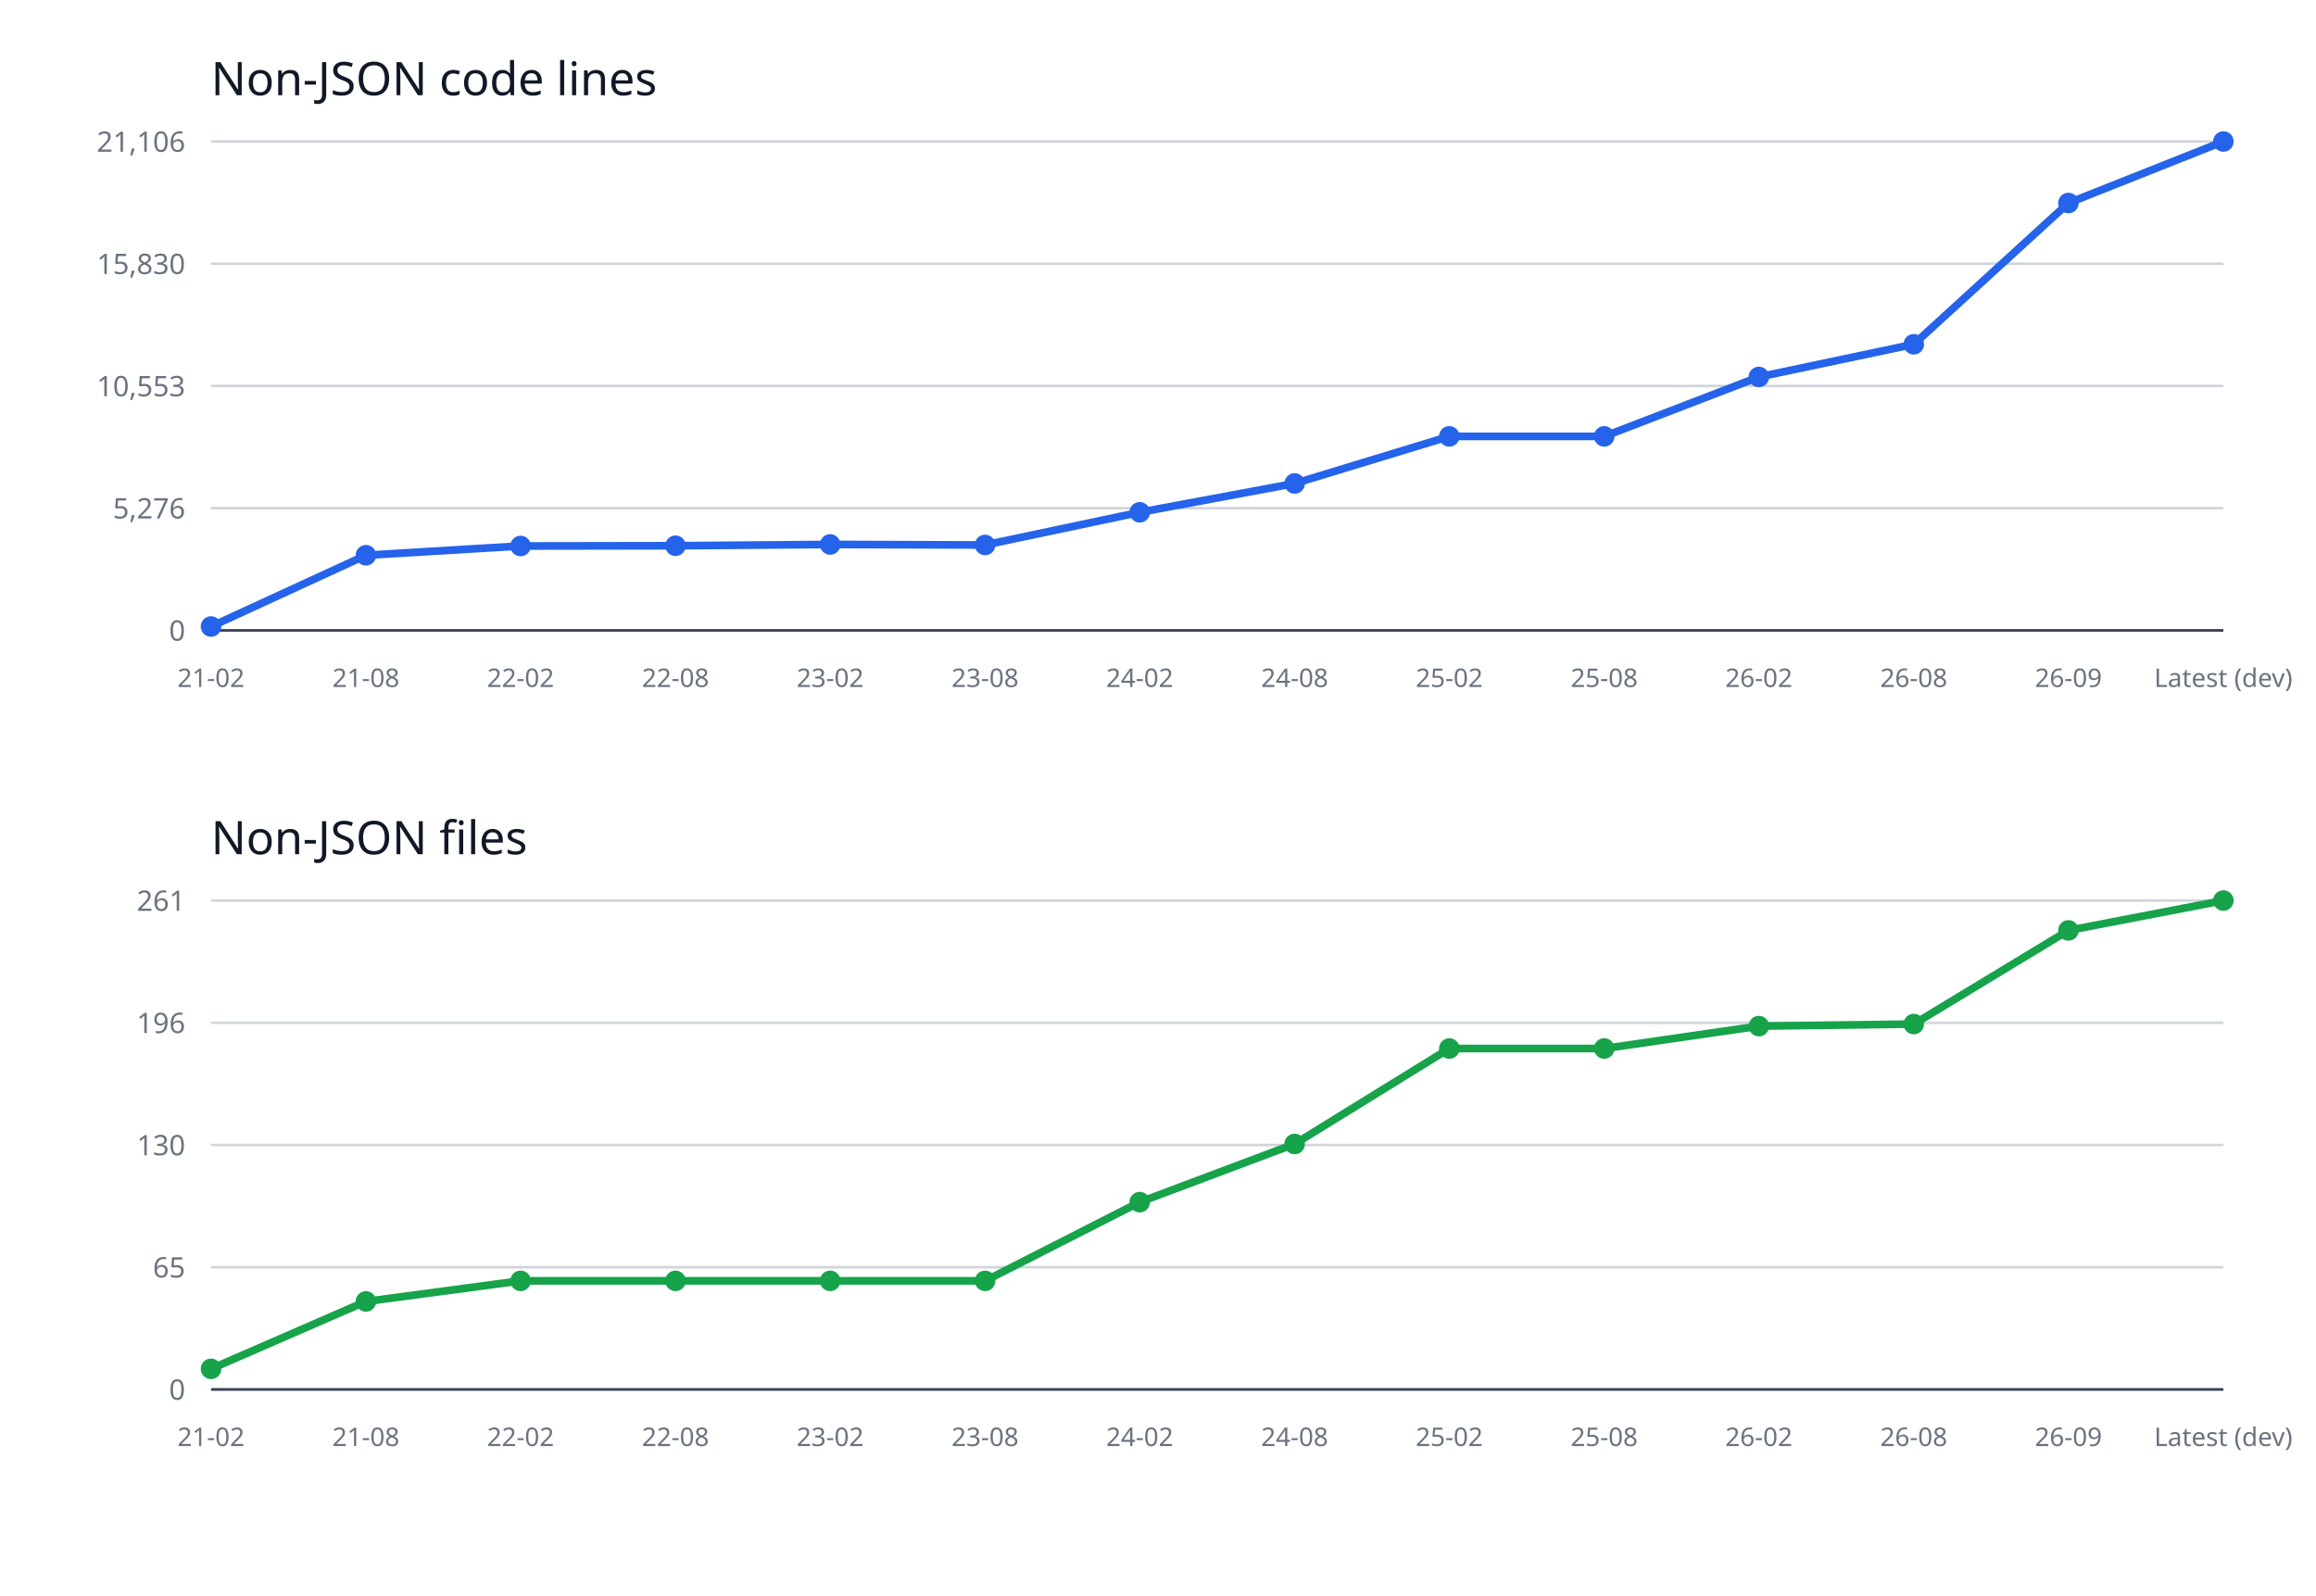
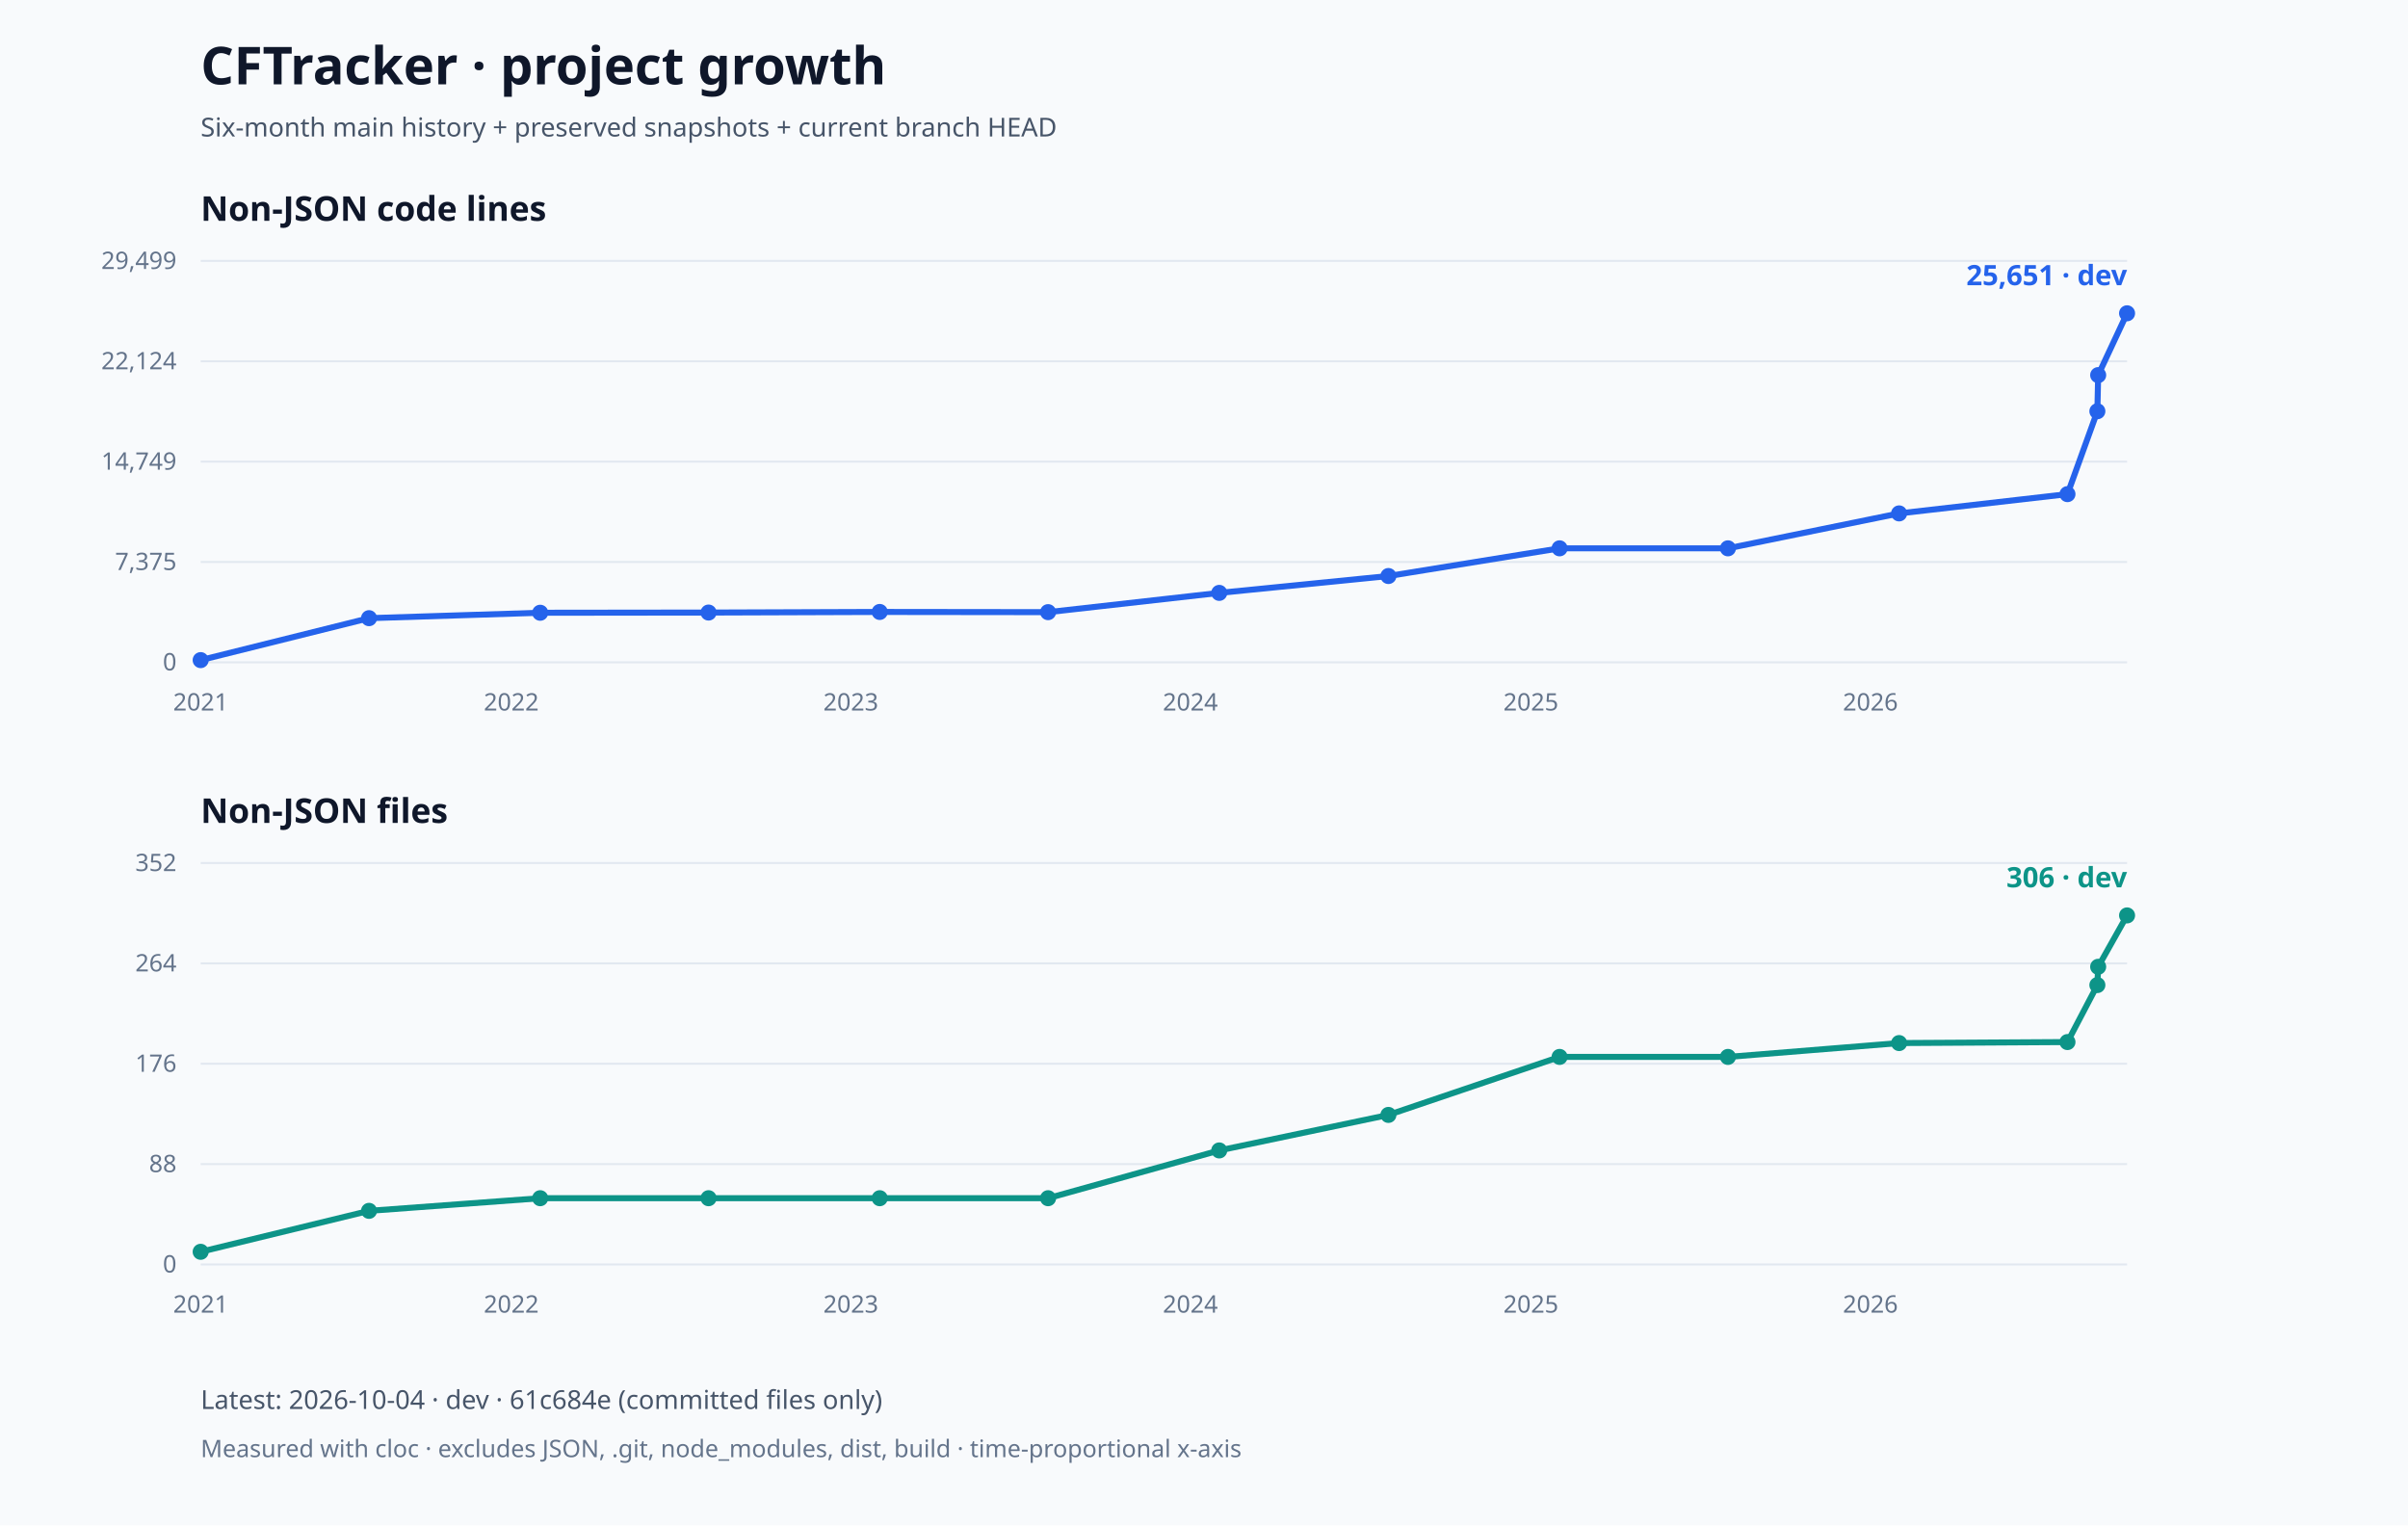
- <svg xmlns="http://www.w3.org/2000/svg" viewBox="0 0 900 620" role="img" aria-labelledby="title desc">
-   <text x="82" y="37" font-size="18" font-family="sans-serif" fill="#111827">Non-JSON code lines</text>
-   <line x1="82" y1="245.0" x2="864" y2="245.0" stroke="#d1d5db" />
-   <text x="72" y="249.0" text-anchor="end" font-size="11" font-family="sans-serif" fill="#6b7280">0</text>
-   <line x1="82" y1="197.5" x2="864" y2="197.5" stroke="#d1d5db" />
-   <text x="72" y="201.5" text-anchor="end" font-size="11" font-family="sans-serif" fill="#6b7280">5,276</text>
-   <line x1="82" y1="150.0" x2="864" y2="150.0" stroke="#d1d5db" />
-   <text x="72" y="154.0" text-anchor="end" font-size="11" font-family="sans-serif" fill="#6b7280">10,553</text>
-   <line x1="82" y1="102.5" x2="864" y2="102.5" stroke="#d1d5db" />
-   <text x="72" y="106.5" text-anchor="end" font-size="11" font-family="sans-serif" fill="#6b7280">15,830</text>
-   <line x1="82" y1="55.0" x2="864" y2="55.0" stroke="#d1d5db" />
-   <text x="72" y="59.0" text-anchor="end" font-size="11" font-family="sans-serif" fill="#6b7280">21,106</text>
-   <line x1="82" y1="245" x2="864" y2="245" stroke="#374151" />
-   <polyline points="82.0,243.5 142.2,215.8 202.3,212.2 262.5,212.1 322.6,211.6 382.8,211.8 442.9,199.1 503.1,187.9 563.2,169.6 623.4,169.6 683.5,146.5 743.7,133.8 803.8,78.9 864.0,55.0" fill="none" stroke="#2563eb" stroke-width="3" />
-   <circle cx="82.0" cy="243.5" r="4" fill="#2563eb" />
-   <circle cx="142.2" cy="215.8" r="4" fill="#2563eb" />
-   <circle cx="202.3" cy="212.2" r="4" fill="#2563eb" />
-   <circle cx="262.5" cy="212.1" r="4" fill="#2563eb" />
-   <circle cx="322.6" cy="211.6" r="4" fill="#2563eb" />
-   <circle cx="382.8" cy="211.8" r="4" fill="#2563eb" />
-   <circle cx="442.9" cy="199.1" r="4" fill="#2563eb" />
-   <circle cx="503.1" cy="187.9" r="4" fill="#2563eb" />
-   <circle cx="563.2" cy="169.6" r="4" fill="#2563eb" />
-   <circle cx="623.4" cy="169.6" r="4" fill="#2563eb" />
-   <circle cx="683.5" cy="146.5" r="4" fill="#2563eb" />
-   <circle cx="743.7" cy="133.8" r="4" fill="#2563eb" />
-   <circle cx="803.8" cy="78.9" r="4" fill="#2563eb" />
-   <circle cx="864.0" cy="55.0" r="4" fill="#2563eb" />
-   <text x="82.0" y="267" text-anchor="middle" font-size="10" font-family="sans-serif" fill="#6b7280">21-02</text>
-   <text x="142.2" y="267" text-anchor="middle" font-size="10" font-family="sans-serif" fill="#6b7280">21-08</text>
-   <text x="202.3" y="267" text-anchor="middle" font-size="10" font-family="sans-serif" fill="#6b7280">22-02</text>
-   <text x="262.5" y="267" text-anchor="middle" font-size="10" font-family="sans-serif" fill="#6b7280">22-08</text>
-   <text x="322.6" y="267" text-anchor="middle" font-size="10" font-family="sans-serif" fill="#6b7280">23-02</text>
-   <text x="382.8" y="267" text-anchor="middle" font-size="10" font-family="sans-serif" fill="#6b7280">23-08</text>
-   <text x="442.9" y="267" text-anchor="middle" font-size="10" font-family="sans-serif" fill="#6b7280">24-02</text>
-   <text x="503.1" y="267" text-anchor="middle" font-size="10" font-family="sans-serif" fill="#6b7280">24-08</text>
-   <text x="563.2" y="267" text-anchor="middle" font-size="10" font-family="sans-serif" fill="#6b7280">25-02</text>
-   <text x="623.4" y="267" text-anchor="middle" font-size="10" font-family="sans-serif" fill="#6b7280">25-08</text>
-   <text x="683.5" y="267" text-anchor="middle" font-size="10" font-family="sans-serif" fill="#6b7280">26-02</text>
-   <text x="743.7" y="267" text-anchor="middle" font-size="10" font-family="sans-serif" fill="#6b7280">26-08</text>
-   <text x="803.8" y="267" text-anchor="middle" font-size="10" font-family="sans-serif" fill="#6b7280">26-09</text>
-   <text x="864.0" y="267" text-anchor="middle" font-size="10" font-family="sans-serif" fill="#6b7280">Latest (dev)</text>
-   <text x="82" y="332" font-size="18" font-family="sans-serif" fill="#111827">Non-JSON files</text>
-   <line x1="82" y1="540.0" x2="864" y2="540.0" stroke="#d1d5db" />
-   <text x="72" y="544.0" text-anchor="end" font-size="11" font-family="sans-serif" fill="#6b7280">0</text>
-   <line x1="82" y1="492.5" x2="864" y2="492.5" stroke="#d1d5db" />
-   <text x="72" y="496.5" text-anchor="end" font-size="11" font-family="sans-serif" fill="#6b7280">65</text>
-   <line x1="82" y1="445.0" x2="864" y2="445.0" stroke="#d1d5db" />
-   <text x="72" y="449.0" text-anchor="end" font-size="11" font-family="sans-serif" fill="#6b7280">130</text>
-   <line x1="82" y1="397.5" x2="864" y2="397.5" stroke="#d1d5db" />
-   <text x="72" y="401.5" text-anchor="end" font-size="11" font-family="sans-serif" fill="#6b7280">196</text>
-   <line x1="82" y1="350.0" x2="864" y2="350.0" stroke="#d1d5db" />
-   <text x="72" y="354.0" text-anchor="end" font-size="11" font-family="sans-serif" fill="#6b7280">261</text>
-   <line x1="82" y1="540" x2="864" y2="540" stroke="#374151" />
-   <polyline points="82.0,532.0 142.2,505.8 202.3,497.8 262.5,497.8 322.6,497.8 382.8,497.8 442.9,467.2 503.1,444.6 563.2,407.5 623.4,407.5 683.5,398.8 743.7,398.0 803.8,361.6 864.0,350.0" fill="none" stroke="#16a34a" stroke-width="3" />
-   <circle cx="82.0" cy="532.0" r="4" fill="#16a34a" />
-   <circle cx="142.2" cy="505.8" r="4" fill="#16a34a" />
-   <circle cx="202.3" cy="497.8" r="4" fill="#16a34a" />
-   <circle cx="262.5" cy="497.8" r="4" fill="#16a34a" />
-   <circle cx="322.6" cy="497.8" r="4" fill="#16a34a" />
-   <circle cx="382.8" cy="497.8" r="4" fill="#16a34a" />
-   <circle cx="442.9" cy="467.2" r="4" fill="#16a34a" />
-   <circle cx="503.1" cy="444.6" r="4" fill="#16a34a" />
-   <circle cx="563.2" cy="407.5" r="4" fill="#16a34a" />
-   <circle cx="623.4" cy="407.5" r="4" fill="#16a34a" />
-   <circle cx="683.5" cy="398.8" r="4" fill="#16a34a" />
-   <circle cx="743.7" cy="398.0" r="4" fill="#16a34a" />
-   <circle cx="803.8" cy="361.6" r="4" fill="#16a34a" />
-   <circle cx="864.0" cy="350.0" r="4" fill="#16a34a" />
-   <text x="82.0" y="562" text-anchor="middle" font-size="10" font-family="sans-serif" fill="#6b7280">21-02</text>
-   <text x="142.2" y="562" text-anchor="middle" font-size="10" font-family="sans-serif" fill="#6b7280">21-08</text>
-   <text x="202.3" y="562" text-anchor="middle" font-size="10" font-family="sans-serif" fill="#6b7280">22-02</text>
-   <text x="262.5" y="562" text-anchor="middle" font-size="10" font-family="sans-serif" fill="#6b7280">22-08</text>
-   <text x="322.6" y="562" text-anchor="middle" font-size="10" font-family="sans-serif" fill="#6b7280">23-02</text>
-   <text x="382.8" y="562" text-anchor="middle" font-size="10" font-family="sans-serif" fill="#6b7280">23-08</text>
-   <text x="442.9" y="562" text-anchor="middle" font-size="10" font-family="sans-serif" fill="#6b7280">24-02</text>
-   <text x="503.1" y="562" text-anchor="middle" font-size="10" font-family="sans-serif" fill="#6b7280">24-08</text>
-   <text x="563.2" y="562" text-anchor="middle" font-size="10" font-family="sans-serif" fill="#6b7280">25-02</text>
-   <text x="623.4" y="562" text-anchor="middle" font-size="10" font-family="sans-serif" fill="#6b7280">25-08</text>
-   <text x="683.5" y="562" text-anchor="middle" font-size="10" font-family="sans-serif" fill="#6b7280">26-02</text>
-   <text x="743.7" y="562" text-anchor="middle" font-size="10" font-family="sans-serif" fill="#6b7280">26-08</text>
-   <text x="803.8" y="562" text-anchor="middle" font-size="10" font-family="sans-serif" fill="#6b7280">26-09</text>
-   <text x="864.0" y="562" text-anchor="middle" font-size="10" font-family="sans-serif" fill="#6b7280">Latest (dev)</text>
+ <svg xmlns="http://www.w3.org/2000/svg" viewBox="0 0 1200 760" role="img" aria-labelledby="title desc">
+   <rect width="1200" height="760" fill="#f8fafc" />
+   <g font-family="sans-serif">
+     <text x="100" y="42" font-size="26" font-weight="700" fill="#0f172a">CFTracker · project growth</text>
+     <text x="100" y="68" font-size="13" fill="#475569">Six-month main history + preserved snapshots + current branch HEAD</text>
+     <text x="100" y="110" font-size="17" font-weight="600" fill="#0f172a">Non-JSON code lines</text>
+     <line x1="100" y1="330.0" x2="1060" y2="330.0" stroke="#e2e8f0" />
+     <text x="88" y="334.0" text-anchor="end" font-size="12" fill="#64748b">0</text>
+     <line x1="100" y1="280.0" x2="1060" y2="280.0" stroke="#e2e8f0" />
+     <text x="88" y="284.0" text-anchor="end" font-size="12" fill="#64748b">7,375</text>
+     <line x1="100" y1="230.0" x2="1060" y2="230.0" stroke="#e2e8f0" />
+     <text x="88" y="234.0" text-anchor="end" font-size="12" fill="#64748b">14,749</text>
+     <line x1="100" y1="180.0" x2="1060" y2="180.0" stroke="#e2e8f0" />
+     <text x="88" y="184.0" text-anchor="end" font-size="12" fill="#64748b">22,124</text>
+     <line x1="100" y1="130.0" x2="1060" y2="130.0" stroke="#e2e8f0" />
+     <text x="88" y="134.0" text-anchor="end" font-size="12" fill="#64748b">29,499</text>
+     <polyline points="100.0,328.9 183.9,308.0 269.2,305.3 353.1,305.2 438.4,304.9 522.3,305.0 607.6,295.4 691.9,287.0 777.2,273.2 861.1,273.2 946.4,255.8 1030.3,246.2 1045.2,204.9 1045.6,186.9 1060.0,156.1" fill="none" stroke="#2563eb" stroke-width="3" />
+     <circle cx="100.0" cy="328.9" r="4" fill="#2563eb" />
+     <circle cx="183.9" cy="308.0" r="4" fill="#2563eb" />
+     <circle cx="269.2" cy="305.3" r="4" fill="#2563eb" />
+     <circle cx="353.1" cy="305.2" r="4" fill="#2563eb" />
+     <circle cx="438.4" cy="304.9" r="4" fill="#2563eb" />
+     <circle cx="522.3" cy="305.0" r="4" fill="#2563eb" />
+     <circle cx="607.6" cy="295.4" r="4" fill="#2563eb" />
+     <circle cx="691.9" cy="287.0" r="4" fill="#2563eb" />
+     <circle cx="777.2" cy="273.2" r="4" fill="#2563eb" />
+     <circle cx="861.1" cy="273.2" r="4" fill="#2563eb" />
+     <circle cx="946.4" cy="255.8" r="4" fill="#2563eb" />
+     <circle cx="1030.3" cy="246.2" r="4" fill="#2563eb" />
+     <circle cx="1045.2" cy="204.9" r="4" fill="#2563eb" />
+     <circle cx="1045.6" cy="186.9" r="4" fill="#2563eb" />
+     <circle cx="1060.0" cy="156.1" r="4" fill="#2563eb" />
+     <text x="1060" y="142.1" text-anchor="end" font-size="14" font-weight="700" fill="#2563eb">25,651 · dev</text>
+     <text x="100.0" y="354" text-anchor="middle" font-size="12" fill="#64748b">2021</text>
+     <text x="254.8" y="354" text-anchor="middle" font-size="12" fill="#64748b">2022</text>
+     <text x="424.0" y="354" text-anchor="middle" font-size="12" fill="#64748b">2023</text>
+     <text x="593.2" y="354" text-anchor="middle" font-size="12" fill="#64748b">2024</text>
+     <text x="762.9" y="354" text-anchor="middle" font-size="12" fill="#64748b">2025</text>
+     <text x="932.1" y="354" text-anchor="middle" font-size="12" fill="#64748b">2026</text>
+     <text x="100" y="410" font-size="17" font-weight="600" fill="#0f172a">Non-JSON files</text>
+     <line x1="100" y1="630.0" x2="1060" y2="630.0" stroke="#e2e8f0" />
+     <text x="88" y="634.0" text-anchor="end" font-size="12" fill="#64748b">0</text>
+     <line x1="100" y1="580.0" x2="1060" y2="580.0" stroke="#e2e8f0" />
+     <text x="88" y="584.0" text-anchor="end" font-size="12" fill="#64748b">88</text>
+     <line x1="100" y1="530.0" x2="1060" y2="530.0" stroke="#e2e8f0" />
+     <text x="88" y="534.0" text-anchor="end" font-size="12" fill="#64748b">176</text>
+     <line x1="100" y1="480.0" x2="1060" y2="480.0" stroke="#e2e8f0" />
+     <text x="88" y="484.0" text-anchor="end" font-size="12" fill="#64748b">264</text>
+     <line x1="100" y1="430.0" x2="1060" y2="430.0" stroke="#e2e8f0" />
+     <text x="88" y="434.0" text-anchor="end" font-size="12" fill="#64748b">352</text>
+     <polyline points="100.0,623.7 183.9,603.3 269.2,597.0 353.1,597.0 438.4,597.0 522.3,597.0 607.6,573.2 691.9,555.5 777.2,526.6 861.1,526.6 946.4,519.7 1030.3,519.2 1045.2,490.8 1045.6,481.7 1060.0,456.1" fill="none" stroke="#0d9488" stroke-width="3" />
+     <circle cx="100.0" cy="623.7" r="4" fill="#0d9488" />
+     <circle cx="183.9" cy="603.3" r="4" fill="#0d9488" />
+     <circle cx="269.2" cy="597.0" r="4" fill="#0d9488" />
+     <circle cx="353.1" cy="597.0" r="4" fill="#0d9488" />
+     <circle cx="438.4" cy="597.0" r="4" fill="#0d9488" />
+     <circle cx="522.3" cy="597.0" r="4" fill="#0d9488" />
+     <circle cx="607.6" cy="573.2" r="4" fill="#0d9488" />
+     <circle cx="691.9" cy="555.5" r="4" fill="#0d9488" />
+     <circle cx="777.2" cy="526.6" r="4" fill="#0d9488" />
+     <circle cx="861.1" cy="526.6" r="4" fill="#0d9488" />
+     <circle cx="946.4" cy="519.7" r="4" fill="#0d9488" />
+     <circle cx="1030.3" cy="519.2" r="4" fill="#0d9488" />
+     <circle cx="1045.2" cy="490.8" r="4" fill="#0d9488" />
+     <circle cx="1045.6" cy="481.7" r="4" fill="#0d9488" />
+     <circle cx="1060.0" cy="456.1" r="4" fill="#0d9488" />
+     <text x="1060" y="442.1" text-anchor="end" font-size="14" font-weight="700" fill="#0d9488">306 · dev</text>
+     <text x="100.0" y="654" text-anchor="middle" font-size="12" fill="#64748b">2021</text>
+     <text x="254.8" y="654" text-anchor="middle" font-size="12" fill="#64748b">2022</text>
+     <text x="424.0" y="654" text-anchor="middle" font-size="12" fill="#64748b">2023</text>
+     <text x="593.2" y="654" text-anchor="middle" font-size="12" fill="#64748b">2024</text>
+     <text x="762.9" y="654" text-anchor="middle" font-size="12" fill="#64748b">2025</text>
+     <text x="932.1" y="654" text-anchor="middle" font-size="12" fill="#64748b">2026</text>
+     <text x="100" y="702" font-size="13" fill="#475569">Latest: 2026-10-04 · dev · 61c684e (committed files only)</text>
+     <text x="100" y="726" font-size="12" fill="#64748b">Measured with cloc · excludes JSON, .git, node_modules, dist, build · time-proportional x-axis</text>
+   </g>
</svg>
